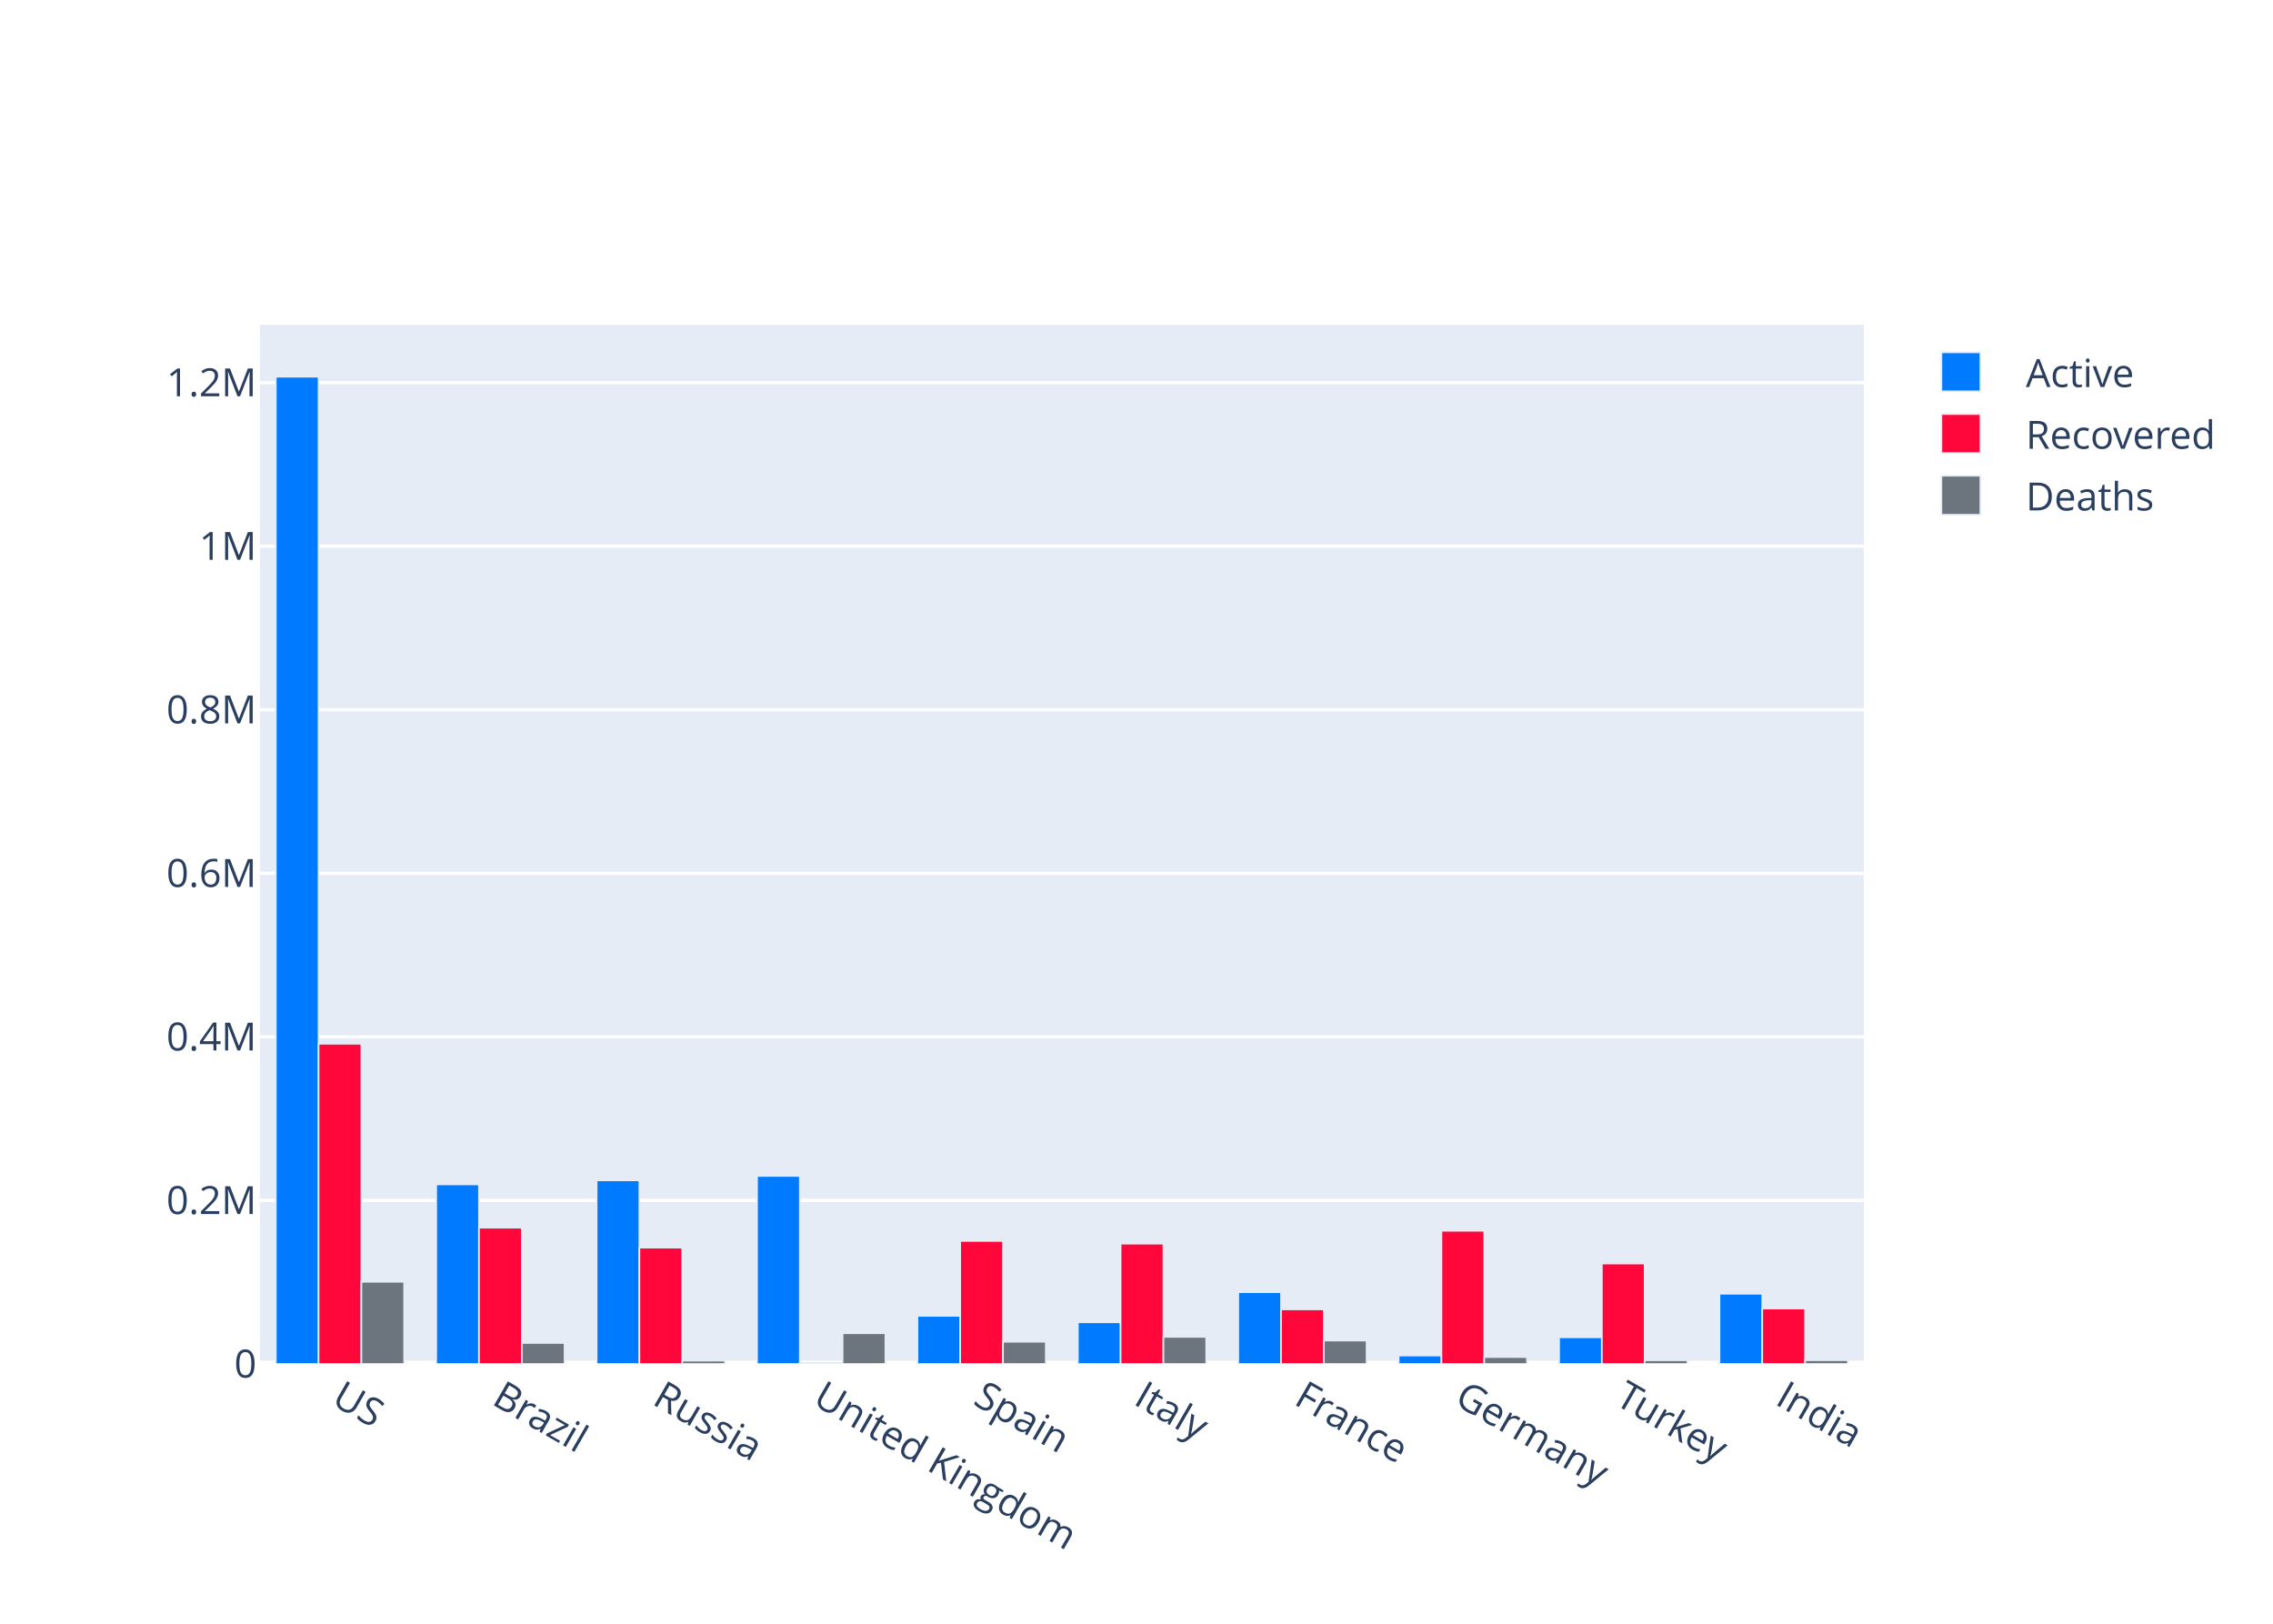
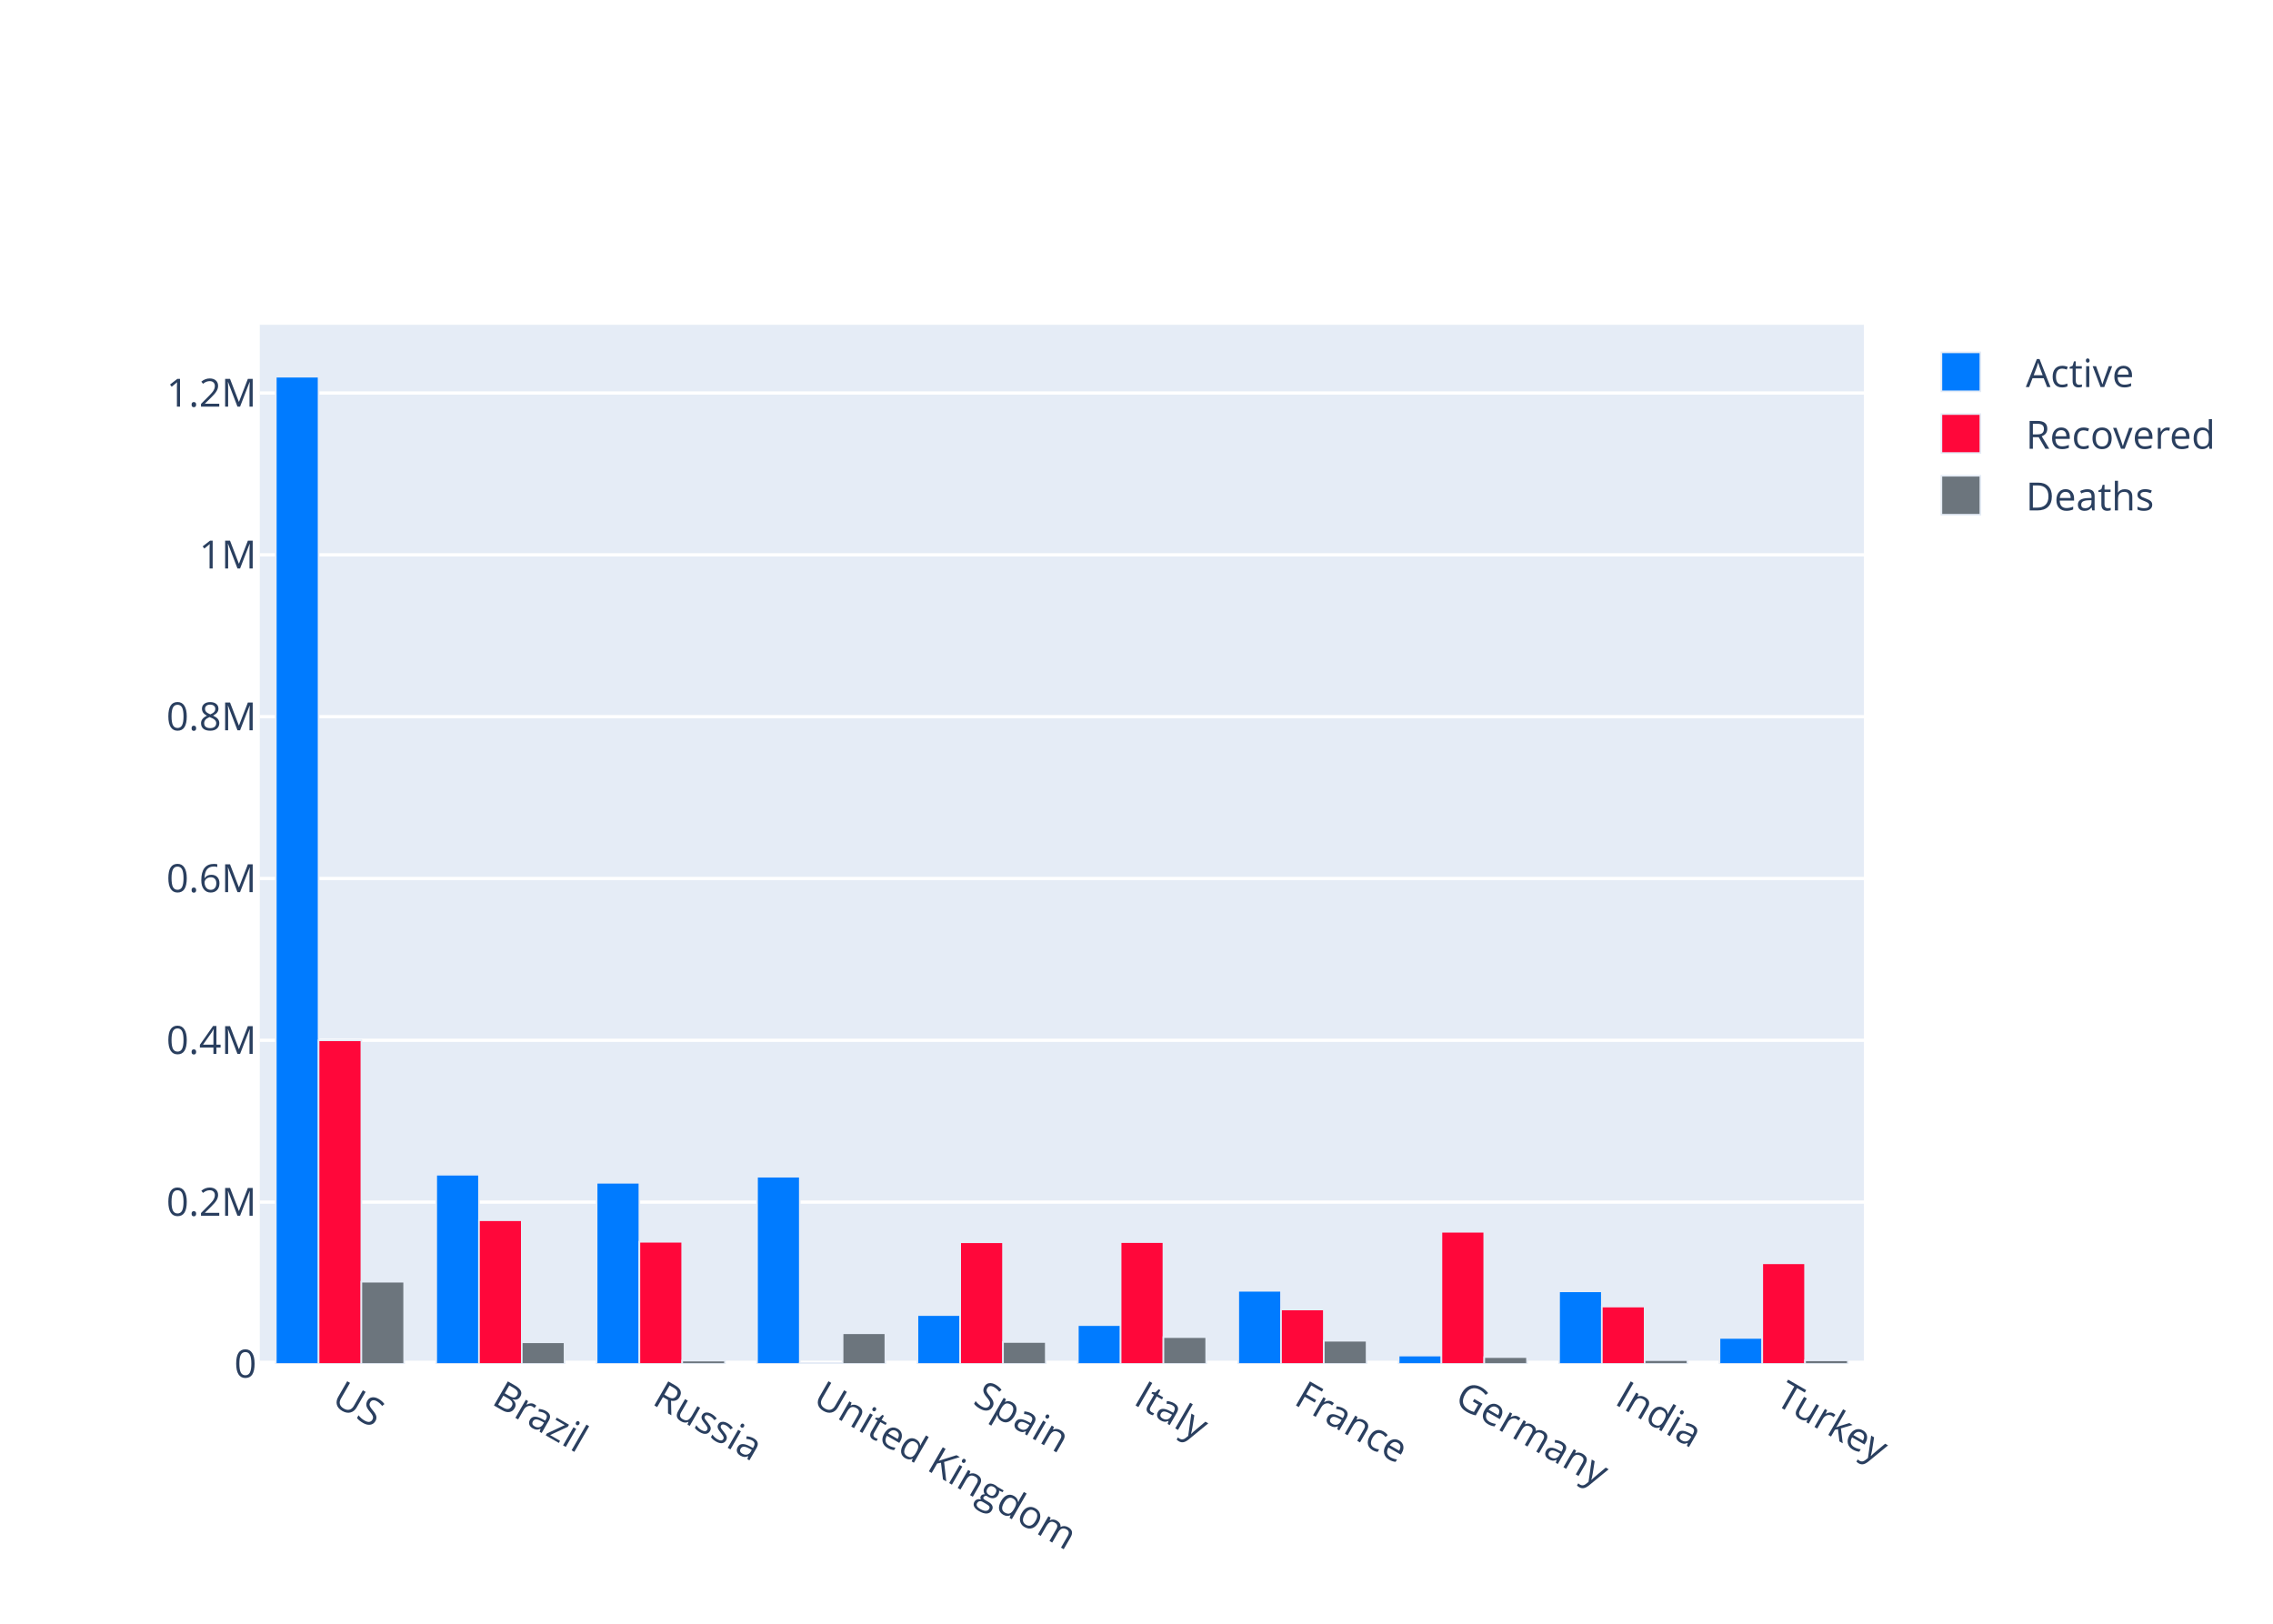
<svg xmlns="http://www.w3.org/2000/svg" class="main-svg" width="700" height="500" style="" viewBox="0 0 700 500">
  <rect x="0" y="0" width="700" height="500" style="fill: rgb(255, 255, 255); fill-opacity: 1;" />
-   <defs id="defs-976609">
+   <defs id="defs-5c82d3">
    <g class="clips">
-       <clipPath id="clip976609xyplot" class="plotclip">
+       <clipPath id="clip5c82d3xyplot" class="plotclip">
        <rect width="494" height="320" />
      </clipPath>
-       <clipPath class="axesclip" id="clip976609x">
+       <clipPath class="axesclip" id="clip5c82d3x">
        <rect x="80" y="0" width="494" height="500" />
      </clipPath>
-       <clipPath class="axesclip" id="clip976609y">
+       <clipPath class="axesclip" id="clip5c82d3y">
        <rect x="0" y="100" width="700" height="320" />
      </clipPath>
-       <clipPath class="axesclip" id="clip976609xy">
+       <clipPath class="axesclip" id="clip5c82d3xy">
        <rect x="80" y="100" width="494" height="320" />
      </clipPath>
    </g>
    <g class="gradients" />
  </defs>
  <g class="bglayer">
    <rect class="bg" x="80" y="100" width="494" height="320" style="fill: rgb(229, 236, 246); fill-opacity: 1; stroke-width: 0;" />
  </g>
  <g class="layer-below">
    <g class="imagelayer" />
    <g class="shapelayer" />
  </g>
  <g class="cartesianlayer">
    <g class="subplot xy">
      <g class="layer-subplot">
        <g class="shapelayer" />
        <g class="imagelayer" />
      </g>
      <g class="gridlayer">
        <g class="x" />
        <g class="y">
-           <path class="ygrid crisp" transform="translate(0,369.64)" d="M80,0h494" style="stroke: rgb(255, 255, 255); stroke-opacity: 1; stroke-width: 1px;" />
-           <path class="ygrid crisp" transform="translate(0,319.28)" d="M80,0h494" style="stroke: rgb(255, 255, 255); stroke-opacity: 1; stroke-width: 1px;" />
-           <path class="ygrid crisp" transform="translate(0,268.91)" d="M80,0h494" style="stroke: rgb(255, 255, 255); stroke-opacity: 1; stroke-width: 1px;" />
-           <path class="ygrid crisp" transform="translate(0,218.55)" d="M80,0h494" style="stroke: rgb(255, 255, 255); stroke-opacity: 1; stroke-width: 1px;" />
-           <path class="ygrid crisp" transform="translate(0,168.19)" d="M80,0h494" style="stroke: rgb(255, 255, 255); stroke-opacity: 1; stroke-width: 1px;" />
-           <path class="ygrid crisp" transform="translate(0,117.83)" d="M80,0h494" style="stroke: rgb(255, 255, 255); stroke-opacity: 1; stroke-width: 1px;" />
+           <path class="ygrid crisp" transform="translate(0,370.17)" d="M80,0h494" style="stroke: rgb(255, 255, 255); stroke-opacity: 1; stroke-width: 1px;" />
+           <path class="ygrid crisp" transform="translate(0,320.34)" d="M80,0h494" style="stroke: rgb(255, 255, 255); stroke-opacity: 1; stroke-width: 1px;" />
+           <path class="ygrid crisp" transform="translate(0,270.51)" d="M80,0h494" style="stroke: rgb(255, 255, 255); stroke-opacity: 1; stroke-width: 1px;" />
+           <path class="ygrid crisp" transform="translate(0,220.68)" d="M80,0h494" style="stroke: rgb(255, 255, 255); stroke-opacity: 1; stroke-width: 1px;" />
+           <path class="ygrid crisp" transform="translate(0,170.85)" d="M80,0h494" style="stroke: rgb(255, 255, 255); stroke-opacity: 1; stroke-width: 1px;" />
+           <path class="ygrid crisp" transform="translate(0,121.02)" d="M80,0h494" style="stroke: rgb(255, 255, 255); stroke-opacity: 1; stroke-width: 1px;" />
        </g>
      </g>
      <g class="zerolinelayer">
        <path class="yzl zl crisp" transform="translate(0,420)" d="M80,0h494" style="stroke: rgb(255, 255, 255); stroke-opacity: 1; stroke-width: 2px;" />
      </g>
      <path class="xlines-below" />
      <path class="ylines-below" />
      <g class="overlines-below" />
      <g class="xaxislayer-below" />
      <g class="yaxislayer-below" />
      <g class="overaxes-below" />
-       <g class="plot" transform="translate(80, 100)" clip-path="url('#clip976609xyplot')">
+       <g class="plot" transform="translate(80, 100)" clip-path="url('#clip5c82d3xyplot')">
        <g class="barlayer mlayer">
          <g class="trace bars" style="opacity: 1;">
            <g class="points">
              <g class="point">
                <path d="M4.94,320V16H18.11V320Z" style="vector-effect: non-scaling-stroke; opacity: 1; stroke-width: 0.5px; fill: rgb(0, 123, 255); fill-opacity: 1; stroke: rgb(229, 236, 246); stroke-opacity: 1;" />
              </g>
              <g class="point">
-                 <path d="M54.34,320V264.71H67.51V320Z" style="vector-effect: non-scaling-stroke; opacity: 1; stroke-width: 0.5px; fill: rgb(0, 123, 255); fill-opacity: 1; stroke: rgb(229, 236, 246); stroke-opacity: 1;" />
-               </g>
-               <g class="point">
-                 <path d="M103.74,320V263.47H116.91V320Z" style="vector-effect: non-scaling-stroke; opacity: 1; stroke-width: 0.5px; fill: rgb(0, 123, 255); fill-opacity: 1; stroke: rgb(229, 236, 246); stroke-opacity: 1;" />
-               </g>
-               <g class="point">
-                 <path d="M153.14,320V262.11H166.31V320Z" style="vector-effect: non-scaling-stroke; opacity: 1; stroke-width: 0.5px; fill: rgb(0, 123, 255); fill-opacity: 1; stroke: rgb(229, 236, 246); stroke-opacity: 1;" />
-               </g>
-               <g class="point">
-                 <path d="M202.54,320V305.2H215.71V320Z" style="vector-effect: non-scaling-stroke; opacity: 1; stroke-width: 0.5px; fill: rgb(0, 123, 255); fill-opacity: 1; stroke: rgb(229, 236, 246); stroke-opacity: 1;" />
-               </g>
-               <g class="point">
-                 <path d="M251.94,320V307.17H265.11V320Z" style="vector-effect: non-scaling-stroke; opacity: 1; stroke-width: 0.5px; fill: rgb(0, 123, 255); fill-opacity: 1; stroke: rgb(229, 236, 246); stroke-opacity: 1;" />
-               </g>
-               <g class="point">
-                 <path d="M301.34,320V297.91H314.51V320Z" style="vector-effect: non-scaling-stroke; opacity: 1; stroke-width: 0.5px; fill: rgb(0, 123, 255); fill-opacity: 1; stroke: rgb(229, 236, 246); stroke-opacity: 1;" />
-               </g>
-               <g class="point">
-                 <path d="M350.74,320V317.41H363.91V320Z" style="vector-effect: non-scaling-stroke; opacity: 1; stroke-width: 0.5px; fill: rgb(0, 123, 255); fill-opacity: 1; stroke: rgb(229, 236, 246); stroke-opacity: 1;" />
-               </g>
-               <g class="point">
-                 <path d="M400.14,320V311.8H413.31V320Z" style="vector-effect: non-scaling-stroke; opacity: 1; stroke-width: 0.5px; fill: rgb(0, 123, 255); fill-opacity: 1; stroke: rgb(229, 236, 246); stroke-opacity: 1;" />
-               </g>
-               <g class="point">
-                 <path d="M449.54,320V298.39H462.71V320Z" style="vector-effect: non-scaling-stroke; opacity: 1; stroke-width: 0.5px; fill: rgb(0, 123, 255); fill-opacity: 1; stroke: rgb(229, 236, 246); stroke-opacity: 1;" />
+                 <path d="M54.34,320V261.73H67.51V320Z" style="vector-effect: non-scaling-stroke; opacity: 1; stroke-width: 0.5px; fill: rgb(0, 123, 255); fill-opacity: 1; stroke: rgb(229, 236, 246); stroke-opacity: 1;" />
+               </g>
+               <g class="point">
+                 <path d="M103.74,320V264.21H116.91V320Z" style="vector-effect: non-scaling-stroke; opacity: 1; stroke-width: 0.5px; fill: rgb(0, 123, 255); fill-opacity: 1; stroke: rgb(229, 236, 246); stroke-opacity: 1;" />
+               </g>
+               <g class="point">
+                 <path d="M153.14,320V262.34H166.31V320Z" style="vector-effect: non-scaling-stroke; opacity: 1; stroke-width: 0.5px; fill: rgb(0, 123, 255); fill-opacity: 1; stroke: rgb(229, 236, 246); stroke-opacity: 1;" />
+               </g>
+               <g class="point">
+                 <path d="M202.54,320V304.95H215.71V320Z" style="vector-effect: non-scaling-stroke; opacity: 1; stroke-width: 0.5px; fill: rgb(0, 123, 255); fill-opacity: 1; stroke: rgb(229, 236, 246); stroke-opacity: 1;" />
+               </g>
+               <g class="point">
+                 <path d="M251.94,320V308.04H265.11V320Z" style="vector-effect: non-scaling-stroke; opacity: 1; stroke-width: 0.5px; fill: rgb(0, 123, 255); fill-opacity: 1; stroke: rgb(229, 236, 246); stroke-opacity: 1;" />
+               </g>
+               <g class="point">
+                 <path d="M301.34,320V297.48H314.51V320Z" style="vector-effect: non-scaling-stroke; opacity: 1; stroke-width: 0.5px; fill: rgb(0, 123, 255); fill-opacity: 1; stroke: rgb(229, 236, 246); stroke-opacity: 1;" />
+               </g>
+               <g class="point">
+                 <path d="M350.74,320V317.42H363.91V320Z" style="vector-effect: non-scaling-stroke; opacity: 1; stroke-width: 0.5px; fill: rgb(0, 123, 255); fill-opacity: 1; stroke: rgb(229, 236, 246); stroke-opacity: 1;" />
+               </g>
+               <g class="point">
+                 <path d="M400.14,320V297.64H413.31V320Z" style="vector-effect: non-scaling-stroke; opacity: 1; stroke-width: 0.5px; fill: rgb(0, 123, 255); fill-opacity: 1; stroke: rgb(229, 236, 246); stroke-opacity: 1;" />
+               </g>
+               <g class="point">
+                 <path d="M449.54,320V311.99H462.71V320Z" style="vector-effect: non-scaling-stroke; opacity: 1; stroke-width: 0.5px; fill: rgb(0, 123, 255); fill-opacity: 1; stroke: rgb(229, 236, 246); stroke-opacity: 1;" />
              </g>
            </g>
          </g>
          <g class="trace bars" style="opacity: 1;">
            <g class="points">
              <g class="point">
-                 <path d="M18.11,320V221.41H31.29V320Z" style="vector-effect: non-scaling-stroke; opacity: 1; stroke-width: 0.5px; fill: rgb(255, 7, 58); fill-opacity: 1; stroke: rgb(229, 236, 246); stroke-opacity: 1;" />
-               </g>
-               <g class="point">
-                 <path d="M67.51,320V278.04H80.69V320Z" style="vector-effect: non-scaling-stroke; opacity: 1; stroke-width: 0.5px; fill: rgb(255, 7, 58); fill-opacity: 1; stroke: rgb(229, 236, 246); stroke-opacity: 1;" />
-               </g>
-               <g class="point">
-                 <path d="M116.91,320V284.19H130.09V320Z" style="vector-effect: non-scaling-stroke; opacity: 1; stroke-width: 0.5px; fill: rgb(255, 7, 58); fill-opacity: 1; stroke: rgb(229, 236, 246); stroke-opacity: 1;" />
+                 <path d="M18.11,320V220.34H31.29V320Z" style="vector-effect: non-scaling-stroke; opacity: 1; stroke-width: 0.5px; fill: rgb(255, 7, 58); fill-opacity: 1; stroke: rgb(229, 236, 246); stroke-opacity: 1;" />
+               </g>
+               <g class="point">
+                 <path d="M67.51,320V275.75H80.69V320Z" style="vector-effect: non-scaling-stroke; opacity: 1; stroke-width: 0.5px; fill: rgb(255, 7, 58); fill-opacity: 1; stroke: rgb(229, 236, 246); stroke-opacity: 1;" />
+               </g>
+               <g class="point">
+                 <path d="M116.91,320V282.38H130.09V320Z" style="vector-effect: non-scaling-stroke; opacity: 1; stroke-width: 0.5px; fill: rgb(255, 7, 58); fill-opacity: 1; stroke: rgb(229, 236, 246); stroke-opacity: 1;" />
              </g>
              <g class="point">
                <path d="M166.31,320V319.71H179.49V320Z" style="vector-effect: non-scaling-stroke; opacity: 1; stroke-width: 0.5px; fill: rgb(255, 7, 58); fill-opacity: 1; stroke: rgb(229, 236, 246); stroke-opacity: 1;" />
              </g>
              <g class="point">
-                 <path d="M215.71,320V282.13H228.89V320Z" style="vector-effect: non-scaling-stroke; opacity: 1; stroke-width: 0.5px; fill: rgb(255, 7, 58); fill-opacity: 1; stroke: rgb(229, 236, 246); stroke-opacity: 1;" />
-               </g>
-               <g class="point">
-                 <path d="M265.11,320V282.96H278.29V320Z" style="vector-effect: non-scaling-stroke; opacity: 1; stroke-width: 0.5px; fill: rgb(255, 7, 58); fill-opacity: 1; stroke: rgb(229, 236, 246); stroke-opacity: 1;" />
-               </g>
-               <g class="point">
-                 <path d="M314.51,320V303.2H327.69V320Z" style="vector-effect: non-scaling-stroke; opacity: 1; stroke-width: 0.5px; fill: rgb(255, 7, 58); fill-opacity: 1; stroke: rgb(229, 236, 246); stroke-opacity: 1;" />
-               </g>
-               <g class="point">
-                 <path d="M363.91,320V279H377.09V320Z" style="vector-effect: non-scaling-stroke; opacity: 1; stroke-width: 0.5px; fill: rgb(255, 7, 58); fill-opacity: 1; stroke: rgb(229, 236, 246); stroke-opacity: 1;" />
-               </g>
-               <g class="point">
-                 <path d="M413.31,320V289.08H426.49V320Z" style="vector-effect: non-scaling-stroke; opacity: 1; stroke-width: 0.5px; fill: rgb(255, 7, 58); fill-opacity: 1; stroke: rgb(229, 236, 246); stroke-opacity: 1;" />
-               </g>
-               <g class="point">
-                 <path d="M462.71,320V302.94H475.89V320Z" style="vector-effect: non-scaling-stroke; opacity: 1; stroke-width: 0.5px; fill: rgb(255, 7, 58); fill-opacity: 1; stroke: rgb(229, 236, 246); stroke-opacity: 1;" />
+                 <path d="M215.71,320V282.53H228.89V320Z" style="vector-effect: non-scaling-stroke; opacity: 1; stroke-width: 0.5px; fill: rgb(255, 7, 58); fill-opacity: 1; stroke: rgb(229, 236, 246); stroke-opacity: 1;" />
+               </g>
+               <g class="point">
+                 <path d="M265.11,320V282.48H278.29V320Z" style="vector-effect: non-scaling-stroke; opacity: 1; stroke-width: 0.5px; fill: rgb(255, 7, 58); fill-opacity: 1; stroke: rgb(229, 236, 246); stroke-opacity: 1;" />
+               </g>
+               <g class="point">
+                 <path d="M314.51,320V303.23H327.69V320Z" style="vector-effect: non-scaling-stroke; opacity: 1; stroke-width: 0.5px; fill: rgb(255, 7, 58); fill-opacity: 1; stroke: rgb(229, 236, 246); stroke-opacity: 1;" />
+               </g>
+               <g class="point">
+                 <path d="M363.91,320V279.3H377.09V320Z" style="vector-effect: non-scaling-stroke; opacity: 1; stroke-width: 0.5px; fill: rgb(255, 7, 58); fill-opacity: 1; stroke: rgb(229, 236, 246); stroke-opacity: 1;" />
+               </g>
+               <g class="point">
+                 <path d="M413.31,320V302.33H426.49V320Z" style="vector-effect: non-scaling-stroke; opacity: 1; stroke-width: 0.5px; fill: rgb(255, 7, 58); fill-opacity: 1; stroke: rgb(229, 236, 246); stroke-opacity: 1;" />
+               </g>
+               <g class="point">
+                 <path d="M462.71,320V289.01H475.89V320Z" style="vector-effect: non-scaling-stroke; opacity: 1; stroke-width: 0.5px; fill: rgb(255, 7, 58); fill-opacity: 1; stroke: rgb(229, 236, 246); stroke-opacity: 1;" />
              </g>
            </g>
          </g>
          <g class="trace bars" style="opacity: 1;">
            <g class="points">
              <g class="point">
-                 <path d="M31.29,320V294.71H44.46V320Z" style="vector-effect: non-scaling-stroke; opacity: 1; stroke-width: 0.5px; fill: rgb(108, 117, 125); fill-opacity: 1; stroke: rgb(229, 236, 246); stroke-opacity: 1;" />
-               </g>
-               <g class="point">
-                 <path d="M80.69,320V313.55H93.86V320Z" style="vector-effect: non-scaling-stroke; opacity: 1; stroke-width: 0.5px; fill: rgb(108, 117, 125); fill-opacity: 1; stroke: rgb(229, 236, 246); stroke-opacity: 1;" />
-               </g>
-               <g class="point">
-                 <path d="M130.09,320V319H143.26V320Z" style="vector-effect: non-scaling-stroke; opacity: 1; stroke-width: 0.5px; fill: rgb(108, 117, 125); fill-opacity: 1; stroke: rgb(229, 236, 246); stroke-opacity: 1;" />
+                 <path d="M31.29,320V294.68H44.46V320Z" style="vector-effect: non-scaling-stroke; opacity: 1; stroke-width: 0.5px; fill: rgb(108, 117, 125); fill-opacity: 1; stroke: rgb(229, 236, 246); stroke-opacity: 1;" />
+               </g>
+               <g class="point">
+                 <path d="M80.69,320V313.33H93.86V320Z" style="vector-effect: non-scaling-stroke; opacity: 1; stroke-width: 0.5px; fill: rgb(108, 117, 125); fill-opacity: 1; stroke: rgb(229, 236, 246); stroke-opacity: 1;" />
+               </g>
+               <g class="point">
+                 <path d="M130.09,320V318.97H143.26V320Z" style="vector-effect: non-scaling-stroke; opacity: 1; stroke-width: 0.5px; fill: rgb(108, 117, 125); fill-opacity: 1; stroke: rgb(229, 236, 246); stroke-opacity: 1;" />
              </g>
              <g class="point">
                <path d="M179.49,320V310.55H192.66V320Z" style="vector-effect: non-scaling-stroke; opacity: 1; stroke-width: 0.5px; fill: rgb(108, 117, 125); fill-opacity: 1; stroke: rgb(229, 236, 246); stroke-opacity: 1;" />
              </g>
              <g class="point">
-                 <path d="M228.89,320V313.17H242.06V320Z" style="vector-effect: non-scaling-stroke; opacity: 1; stroke-width: 0.5px; fill: rgb(108, 117, 125); fill-opacity: 1; stroke: rgb(229, 236, 246); stroke-opacity: 1;" />
-               </g>
-               <g class="point">
-                 <path d="M278.29,320V311.67H291.46V320Z" style="vector-effect: non-scaling-stroke; opacity: 1; stroke-width: 0.5px; fill: rgb(108, 117, 125); fill-opacity: 1; stroke: rgb(229, 236, 246); stroke-opacity: 1;" />
-               </g>
-               <g class="point">
-                 <path d="M327.69,320V312.8H340.86V320Z" style="vector-effect: non-scaling-stroke; opacity: 1; stroke-width: 0.5px; fill: rgb(108, 117, 125); fill-opacity: 1; stroke: rgb(229, 236, 246); stroke-opacity: 1;" />
-               </g>
-               <g class="point">
-                 <path d="M377.09,320V317.88H390.26V320Z" style="vector-effect: non-scaling-stroke; opacity: 1; stroke-width: 0.5px; fill: rgb(108, 117, 125); fill-opacity: 1; stroke: rgb(229, 236, 246); stroke-opacity: 1;" />
-               </g>
-               <g class="point">
-                 <path d="M426.49,320V318.88H439.66V320Z" style="vector-effect: non-scaling-stroke; opacity: 1; stroke-width: 0.5px; fill: rgb(108, 117, 125); fill-opacity: 1; stroke: rgb(229, 236, 246); stroke-opacity: 1;" />
-               </g>
-               <g class="point">
-                 <path d="M475.89,320V318.86H489.06V320Z" style="vector-effect: non-scaling-stroke; opacity: 1; stroke-width: 0.5px; fill: rgb(108, 117, 125); fill-opacity: 1; stroke: rgb(229, 236, 246); stroke-opacity: 1;" />
+                 <path d="M228.89,320V313.24H242.06V320Z" style="vector-effect: non-scaling-stroke; opacity: 1; stroke-width: 0.5px; fill: rgb(108, 117, 125); fill-opacity: 1; stroke: rgb(229, 236, 246); stroke-opacity: 1;" />
+               </g>
+               <g class="point">
+                 <path d="M278.29,320V311.74H291.46V320Z" style="vector-effect: non-scaling-stroke; opacity: 1; stroke-width: 0.5px; fill: rgb(108, 117, 125); fill-opacity: 1; stroke: rgb(229, 236, 246); stroke-opacity: 1;" />
+               </g>
+               <g class="point">
+                 <path d="M327.69,320V312.86H340.86V320Z" style="vector-effect: non-scaling-stroke; opacity: 1; stroke-width: 0.5px; fill: rgb(108, 117, 125); fill-opacity: 1; stroke: rgb(229, 236, 246); stroke-opacity: 1;" />
+               </g>
+               <g class="point">
+                 <path d="M377.09,320V317.89H390.26V320Z" style="vector-effect: non-scaling-stroke; opacity: 1; stroke-width: 0.5px; fill: rgb(108, 117, 125); fill-opacity: 1; stroke: rgb(229, 236, 246); stroke-opacity: 1;" />
+               </g>
+               <g class="point">
+                 <path d="M426.49,320V318.83H439.66V320Z" style="vector-effect: non-scaling-stroke; opacity: 1; stroke-width: 0.5px; fill: rgb(108, 117, 125); fill-opacity: 1; stroke: rgb(229, 236, 246); stroke-opacity: 1;" />
+               </g>
+               <g class="point">
+                 <path d="M475.89,320V318.89H489.06V320Z" style="vector-effect: non-scaling-stroke; opacity: 1; stroke-width: 0.5px; fill: rgb(108, 117, 125); fill-opacity: 1; stroke: rgb(229, 236, 246); stroke-opacity: 1;" />
              </g>
            </g>
          </g>
        </g>
      </g>
      <g class="overplot" />
      <path class="xlines-above crisp" d="M0,0" style="fill: none;" />
      <path class="ylines-above crisp" d="M0,0" style="fill: none;" />
      <g class="overlines-above" />
      <g class="xaxislayer-above">
        <g class="xtick">
          <text text-anchor="start" x="0" y="433" transform="translate(104.7,0) rotate(30,0,427)" style="font-family: 'Open Sans', verdana, arial, sans-serif; font-size: 12px; fill: rgb(42, 63, 95); fill-opacity: 1; white-space: pre;">US</text>
        </g>
        <g class="xtick">
          <text text-anchor="start" x="0" y="433" transform="translate(154.1,0) rotate(30,0,427)" style="font-family: 'Open Sans', verdana, arial, sans-serif; font-size: 12px; fill: rgb(42, 63, 95); fill-opacity: 1; white-space: pre;">Brazil</text>
        </g>
        <g class="xtick">
          <text text-anchor="start" x="0" y="433" transform="translate(203.5,0) rotate(30,0,427)" style="font-family: 'Open Sans', verdana, arial, sans-serif; font-size: 12px; fill: rgb(42, 63, 95); fill-opacity: 1; white-space: pre;">Russia</text>
        </g>
        <g class="xtick">
          <text text-anchor="start" x="0" y="433" transform="translate(252.9,0) rotate(30,0,427)" style="font-family: 'Open Sans', verdana, arial, sans-serif; font-size: 12px; fill: rgb(42, 63, 95); fill-opacity: 1; white-space: pre;">United Kingdom</text>
        </g>
        <g class="xtick">
          <text text-anchor="start" x="0" y="433" transform="translate(302.3,0) rotate(30,0,427)" style="font-family: 'Open Sans', verdana, arial, sans-serif; font-size: 12px; fill: rgb(42, 63, 95); fill-opacity: 1; white-space: pre;">Spain</text>
        </g>
        <g class="xtick">
          <text text-anchor="start" x="0" y="433" transform="translate(351.7,0) rotate(30,0,427)" style="font-family: 'Open Sans', verdana, arial, sans-serif; font-size: 12px; fill: rgb(42, 63, 95); fill-opacity: 1; white-space: pre;">Italy</text>
        </g>
        <g class="xtick">
          <text text-anchor="start" x="0" y="433" transform="translate(401.1,0) rotate(30,0,427)" style="font-family: 'Open Sans', verdana, arial, sans-serif; font-size: 12px; fill: rgb(42, 63, 95); fill-opacity: 1; white-space: pre;">France</text>
        </g>
        <g class="xtick">
          <text text-anchor="start" x="0" y="433" transform="translate(450.5,0) rotate(30,0,427)" style="font-family: 'Open Sans', verdana, arial, sans-serif; font-size: 12px; fill: rgb(42, 63, 95); fill-opacity: 1; white-space: pre;">Germany</text>
        </g>
        <g class="xtick">
-           <text text-anchor="start" x="0" y="433" transform="translate(499.9,0) rotate(30,0,427)" style="font-family: 'Open Sans', verdana, arial, sans-serif; font-size: 12px; fill: rgb(42, 63, 95); fill-opacity: 1; white-space: pre;">Turkey</text>
-         </g>
-         <g class="xtick">
-           <text text-anchor="start" x="0" y="433" transform="translate(549.3,0) rotate(30,0,427)" style="font-family: 'Open Sans', verdana, arial, sans-serif; font-size: 12px; fill: rgb(42, 63, 95); fill-opacity: 1; white-space: pre;">India</text>
+           <text text-anchor="start" x="0" y="433" transform="translate(499.9,0) rotate(30,0,427)" style="font-family: 'Open Sans', verdana, arial, sans-serif; font-size: 12px; fill: rgb(42, 63, 95); fill-opacity: 1; white-space: pre;">India</text>
+         </g>
+         <g class="xtick">
+           <text text-anchor="start" x="0" y="433" transform="translate(549.3,0) rotate(30,0,427)" style="font-family: 'Open Sans', verdana, arial, sans-serif; font-size: 12px; fill: rgb(42, 63, 95); fill-opacity: 1; white-space: pre;">Turkey</text>
        </g>
      </g>
      <g class="yaxislayer-above">
        <g class="ytick">
          <text text-anchor="end" x="79" y="4.2" transform="translate(0,420)" style="font-family: 'Open Sans', verdana, arial, sans-serif; font-size: 12px; fill: rgb(42, 63, 95); fill-opacity: 1; white-space: pre;">0</text>
        </g>
        <g class="ytick">
-           <text text-anchor="end" x="79" y="4.2" transform="translate(0,369.64)" style="font-family: 'Open Sans', verdana, arial, sans-serif; font-size: 12px; fill: rgb(42, 63, 95); fill-opacity: 1; white-space: pre;">0.2M</text>
-         </g>
-         <g class="ytick">
-           <text text-anchor="end" x="79" y="4.2" transform="translate(0,319.28)" style="font-family: 'Open Sans', verdana, arial, sans-serif; font-size: 12px; fill: rgb(42, 63, 95); fill-opacity: 1; white-space: pre;">0.4M</text>
-         </g>
-         <g class="ytick">
-           <text text-anchor="end" x="79" y="4.2" transform="translate(0,268.91)" style="font-family: 'Open Sans', verdana, arial, sans-serif; font-size: 12px; fill: rgb(42, 63, 95); fill-opacity: 1; white-space: pre;">0.6M</text>
-         </g>
-         <g class="ytick">
-           <text text-anchor="end" x="79" y="4.2" transform="translate(0,218.55)" style="font-family: 'Open Sans', verdana, arial, sans-serif; font-size: 12px; fill: rgb(42, 63, 95); fill-opacity: 1; white-space: pre;">0.8M</text>
-         </g>
-         <g class="ytick">
-           <text text-anchor="end" x="79" y="4.2" transform="translate(0,168.19)" style="font-family: 'Open Sans', verdana, arial, sans-serif; font-size: 12px; fill: rgb(42, 63, 95); fill-opacity: 1; white-space: pre;">1M</text>
-         </g>
-         <g class="ytick">
-           <text text-anchor="end" x="79" y="4.2" transform="translate(0,117.83)" style="font-family: 'Open Sans', verdana, arial, sans-serif; font-size: 12px; fill: rgb(42, 63, 95); fill-opacity: 1; white-space: pre;">1.2M</text>
+           <text text-anchor="end" x="79" y="4.2" transform="translate(0,370.17)" style="font-family: 'Open Sans', verdana, arial, sans-serif; font-size: 12px; fill: rgb(42, 63, 95); fill-opacity: 1; white-space: pre;">0.2M</text>
+         </g>
+         <g class="ytick">
+           <text text-anchor="end" x="79" y="4.2" transform="translate(0,320.34)" style="font-family: 'Open Sans', verdana, arial, sans-serif; font-size: 12px; fill: rgb(42, 63, 95); fill-opacity: 1; white-space: pre;">0.4M</text>
+         </g>
+         <g class="ytick">
+           <text text-anchor="end" x="79" y="4.2" transform="translate(0,270.51)" style="font-family: 'Open Sans', verdana, arial, sans-serif; font-size: 12px; fill: rgb(42, 63, 95); fill-opacity: 1; white-space: pre;">0.6M</text>
+         </g>
+         <g class="ytick">
+           <text text-anchor="end" x="79" y="4.2" transform="translate(0,220.68)" style="font-family: 'Open Sans', verdana, arial, sans-serif; font-size: 12px; fill: rgb(42, 63, 95); fill-opacity: 1; white-space: pre;">0.8M</text>
+         </g>
+         <g class="ytick">
+           <text text-anchor="end" x="79" y="4.2" transform="translate(0,170.85)" style="font-family: 'Open Sans', verdana, arial, sans-serif; font-size: 12px; fill: rgb(42, 63, 95); fill-opacity: 1; white-space: pre;">1M</text>
+         </g>
+         <g class="ytick">
+           <text text-anchor="end" x="79" y="4.2" transform="translate(0,121.02)" style="font-family: 'Open Sans', verdana, arial, sans-serif; font-size: 12px; fill: rgb(42, 63, 95); fill-opacity: 1; white-space: pre;">1.2M</text>
        </g>
      </g>
      <g class="overaxes-above" />
    </g>
  </g>
  <g class="polarlayer" />
  <g class="ternarylayer" />
  <g class="geolayer" />
  <g class="funnelarealayer" />
  <g class="pielayer" />
  <g class="treemaplayer" />
  <g class="sunburstlayer" />
  <g class="glimages" />
-   <defs id="topdefs-976609">
+   <defs id="topdefs-5c82d3">
    <g class="clips" />
-     <clipPath id="legend976609">
+     <clipPath id="legend5c82d3">
      <rect width="104" height="67" x="0" y="0" />
    </clipPath>
  </defs>
  <g class="layer-above">
    <g class="imagelayer" />
    <g class="shapelayer" />
  </g>
  <g class="infolayer">
    <g class="legend" pointer-events="all" transform="translate(583.88, 100)">
      <rect class="bg" shape-rendering="crispEdges" width="104" height="67" x="0" y="0" style="stroke: rgb(68, 68, 68); stroke-opacity: 1; fill: rgb(255, 255, 255); fill-opacity: 1; stroke-width: 0px;" />
-       <g class="scrollbox" transform="translate(0, 0)" clip-path="url('#legend976609')">
+       <g class="scrollbox" transform="translate(0, 0)" clip-path="url('#legend5c82d3')">
        <g class="groups">
          <g class="traces" transform="translate(0, 14.5)" style="opacity: 1;">
            <text class="legendtext user-select-none" text-anchor="start" x="40" y="4.68" style="font-family: 'Open Sans', verdana, arial, sans-serif; font-size: 12px; fill: rgb(42, 63, 95); fill-opacity: 1; white-space: pre;">Active</text>
            <g class="layers" style="opacity: 1;">
              <g class="legendfill" />
              <g class="legendlines" />
              <g class="legendsymbols">
                <g class="legendpoints">
                  <path class="legendundefined" d="M6,6H-6V-6H6Z" transform="translate(20,0)" style="stroke-width: 0.5px; fill: rgb(0, 123, 255); fill-opacity: 1; stroke: rgb(229, 236, 246); stroke-opacity: 1;" />
                </g>
              </g>
            </g>
            <rect class="legendtoggle" pointer-events="all" x="0" y="-9.5" width="98.031" height="19" style="cursor: pointer; fill: rgb(0, 0, 0); fill-opacity: 0;" />
          </g>
          <g class="traces" transform="translate(0, 33.5)" style="opacity: 1;">
            <text class="legendtext user-select-none" text-anchor="start" x="40" y="4.68" style="font-family: 'Open Sans', verdana, arial, sans-serif; font-size: 12px; fill: rgb(42, 63, 95); fill-opacity: 1; white-space: pre;">Recovered</text>
            <g class="layers" style="opacity: 1;">
              <g class="legendfill" />
              <g class="legendlines" />
              <g class="legendsymbols">
                <g class="legendpoints">
                  <path class="legendundefined" d="M6,6H-6V-6H6Z" transform="translate(20,0)" style="stroke-width: 0.5px; fill: rgb(255, 7, 58); fill-opacity: 1; stroke: rgb(229, 236, 246); stroke-opacity: 1;" />
                </g>
              </g>
            </g>
            <rect class="legendtoggle" pointer-events="all" x="0" y="-9.5" width="98.031" height="19" style="cursor: pointer; fill: rgb(0, 0, 0); fill-opacity: 0;" />
          </g>
          <g class="traces" transform="translate(0, 52.5)" style="opacity: 1;">
            <text class="legendtext user-select-none" text-anchor="start" x="40" y="4.68" style="font-family: 'Open Sans', verdana, arial, sans-serif; font-size: 12px; fill: rgb(42, 63, 95); fill-opacity: 1; white-space: pre;">Deaths</text>
            <g class="layers" style="opacity: 1;">
              <g class="legendfill" />
              <g class="legendlines" />
              <g class="legendsymbols">
                <g class="legendpoints">
                  <path class="legendundefined" d="M6,6H-6V-6H6Z" transform="translate(20,0)" style="stroke-width: 0.5px; fill: rgb(108, 117, 125); fill-opacity: 1; stroke: rgb(229, 236, 246); stroke-opacity: 1;" />
                </g>
              </g>
            </g>
            <rect class="legendtoggle" pointer-events="all" x="0" y="-9.5" width="98.031" height="19" style="cursor: pointer; fill: rgb(0, 0, 0); fill-opacity: 0;" />
          </g>
        </g>
      </g>
      <rect class="scrollbar" rx="20" ry="3" width="0" height="0" x="0" y="0" style="fill: rgb(128, 139, 164); fill-opacity: 1;" />
    </g>
    <g class="g-gtitle" />
    <g class="g-xtitle" />
    <g class="g-ytitle" />
  </g>
</svg>
